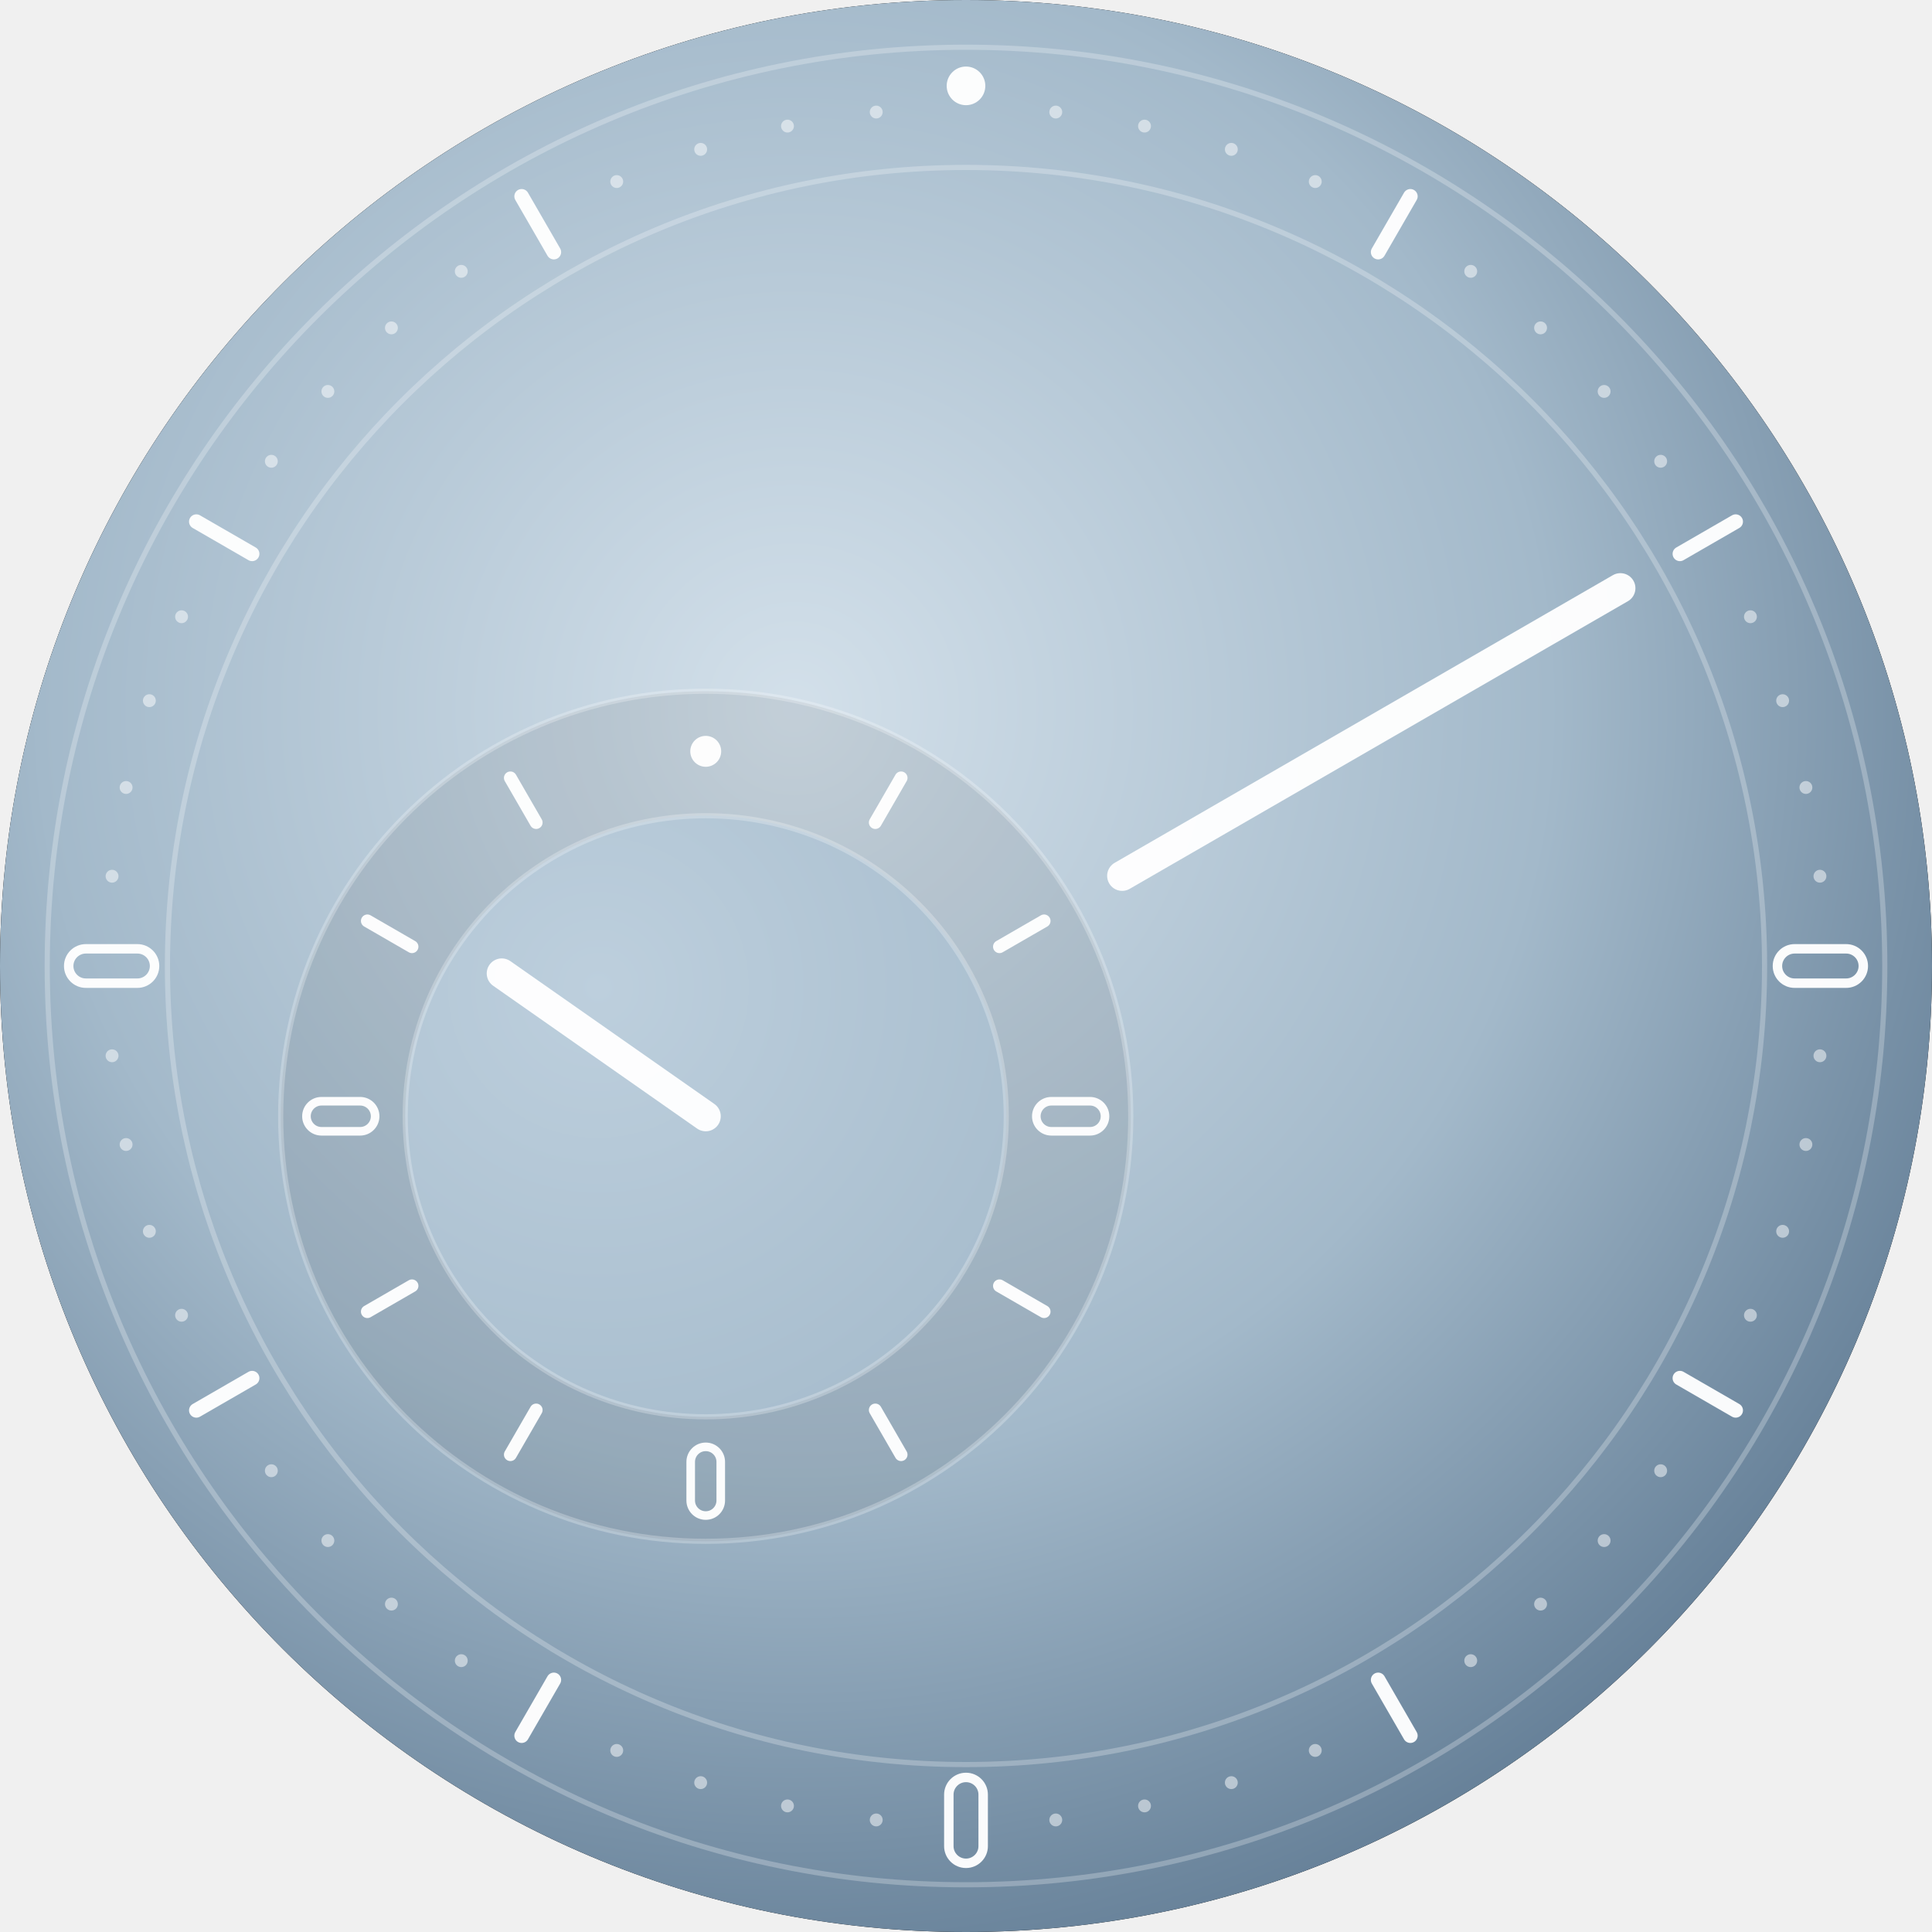
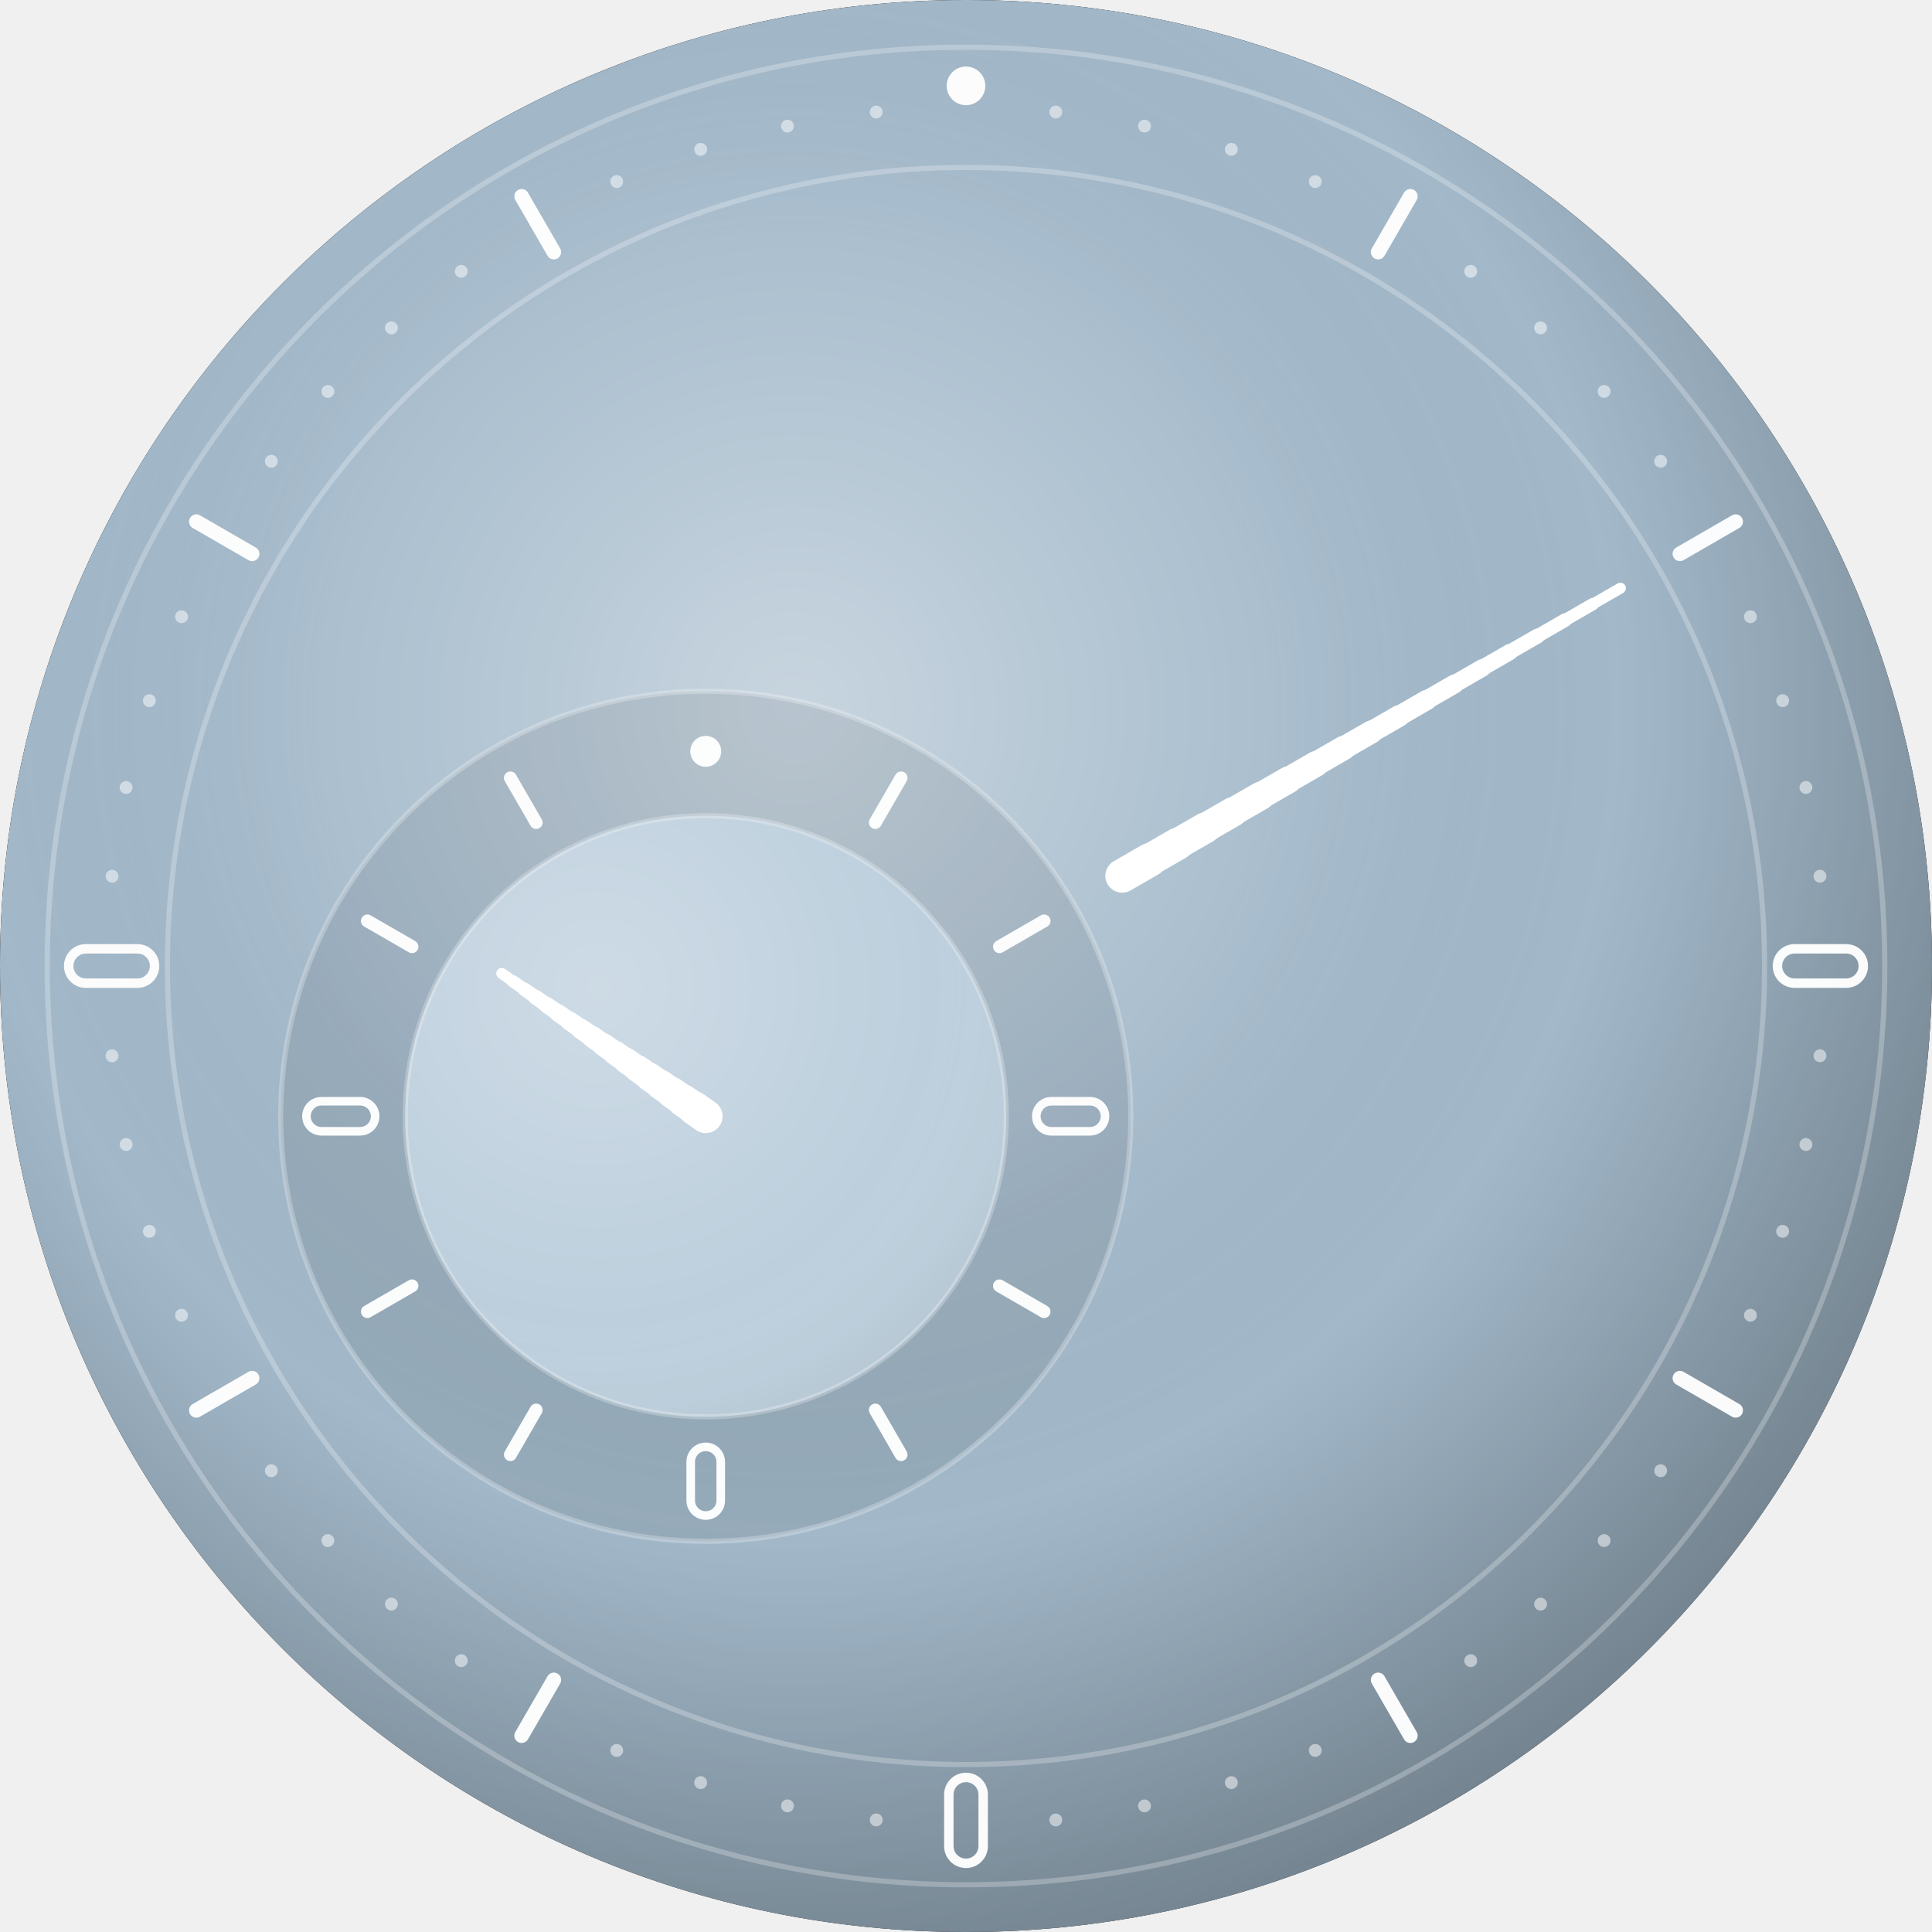
<svg xmlns="http://www.w3.org/2000/svg" viewBox="0 0 450 450" width="450" height="450">
  <defs>
    <radialGradient id="g-glacier" gradientUnits="userSpaceOnUse" cx="185" cy="165" r="320">
-       <stop offset="0" stop-color="#D3E0EA" />
-       <stop offset="0.55" stop-color="#A3B9CA" />
-       <stop offset="1" stop-color="#5C7790" />
+       <stop offset="0" stop-color="#FFFFFF" stop-opacity="0.400" />
+       <stop offset="0.35" stop-color="#FFFFFF" stop-opacity="0.078" />
+       <stop offset="0.6" stop-color="#000000" stop-opacity="0.000" />
+       <stop offset="1" stop-color="#000000" stop-opacity="0.349" />
    </radialGradient>
    <radialGradient id="s-glacier" gradientUnits="userSpaceOnUse" cx="75" cy="70" r="140">
-       <stop offset="0" stop-color="#BDCFDD" />
-       <stop offset="1" stop-color="#A3B9CA" />
+       <stop offset="0" stop-color="#FFFFFF" stop-opacity="0.251" />
+       <stop offset="0.55" stop-color="#FFFFFF" stop-opacity="0.000" />
+       <stop offset="1" stop-color="#000000" stop-opacity="0.149" />
    </radialGradient>
    <clipPath id="c-glacier">
      <circle cx="225.0" cy="225.0" r="225.0" />
    </clipPath>
  </defs>
  <g clip-path="url(#c-glacier)">
    <rect width="450" height="450" fill="#000" />
+     <circle cx="225.0" cy="225.0" r="225.0" fill="#A3B9CA" />
    <circle cx="225.0" cy="225.0" r="225.0" fill="url(#g-glacier)" />
    <circle cx="225.0" cy="225.0" r="214" fill="none" stroke="#fff" stroke-opacity="0.25" stroke-width="1.2" />
    <circle cx="225.0" cy="225.0" r="186" fill="none" stroke="#fff" stroke-opacity="0.25" stroke-width="1.2" />
    <circle cx="225" cy="20" r="4.5" fill="#FFFFFF" fill-opacity="0.961" />
    <circle cx="245.91" cy="26.1" r="1.5" fill="#FFFFFF" fill-opacity="0.502" />
    <circle cx="266.58" cy="29.37" r="1.5" fill="#FFFFFF" fill-opacity="0.502" />
    <circle cx="286.8" cy="34.79" r="1.5" fill="#FFFFFF" fill-opacity="0.502" />
    <circle cx="306.35" cy="42.29" r="1.5" fill="#FFFFFF" fill-opacity="0.502" />
    <line x1="321" y1="58.72" x2="328.5" y2="45.73" stroke="#FFFFFF" stroke-opacity="0.961" stroke-width="3.4" stroke-linecap="round" />
    <circle cx="342.56" cy="63.2" r="1.5" fill="#FFFFFF" fill-opacity="0.502" />
    <circle cx="358.83" cy="76.37" r="1.5" fill="#FFFFFF" fill-opacity="0.502" />
    <circle cx="373.63" cy="91.17" r="1.5" fill="#FFFFFF" fill-opacity="0.502" />
    <circle cx="386.8" cy="107.44" r="1.5" fill="#FFFFFF" fill-opacity="0.502" />
    <line x1="391.28" y1="129" x2="404.27" y2="121.5" stroke="#FFFFFF" stroke-opacity="0.961" stroke-width="3.4" stroke-linecap="round" />
    <circle cx="407.71" cy="143.65" r="1.5" fill="#FFFFFF" fill-opacity="0.502" />
    <circle cx="415.21" cy="163.2" r="1.5" fill="#FFFFFF" fill-opacity="0.502" />
    <circle cx="420.63" cy="183.42" r="1.5" fill="#FFFFFF" fill-opacity="0.502" />
    <circle cx="423.9" cy="204.09" r="1.5" fill="#FFFFFF" fill-opacity="0.502" />
    <rect x="221" y="16" width="8" height="20" rx="4.0" fill="none" stroke="#FFFFFF" stroke-opacity="0.961" stroke-width="2.2" transform="rotate(90 225 225)" />
    <circle cx="423.9" cy="245.91" r="1.5" fill="#FFFFFF" fill-opacity="0.502" />
    <circle cx="420.63" cy="266.58" r="1.5" fill="#FFFFFF" fill-opacity="0.502" />
    <circle cx="415.21" cy="286.8" r="1.5" fill="#FFFFFF" fill-opacity="0.502" />
    <circle cx="407.71" cy="306.35" r="1.5" fill="#FFFFFF" fill-opacity="0.502" />
    <line x1="391.28" y1="321" x2="404.27" y2="328.5" stroke="#FFFFFF" stroke-opacity="0.961" stroke-width="3.4" stroke-linecap="round" />
    <circle cx="386.8" cy="342.56" r="1.5" fill="#FFFFFF" fill-opacity="0.502" />
    <circle cx="373.63" cy="358.83" r="1.5" fill="#FFFFFF" fill-opacity="0.502" />
    <circle cx="358.83" cy="373.63" r="1.5" fill="#FFFFFF" fill-opacity="0.502" />
    <circle cx="342.56" cy="386.8" r="1.5" fill="#FFFFFF" fill-opacity="0.502" />
    <line x1="321" y1="391.28" x2="328.5" y2="404.27" stroke="#FFFFFF" stroke-opacity="0.961" stroke-width="3.4" stroke-linecap="round" />
    <circle cx="306.35" cy="407.71" r="1.5" fill="#FFFFFF" fill-opacity="0.502" />
    <circle cx="286.8" cy="415.21" r="1.5" fill="#FFFFFF" fill-opacity="0.502" />
    <circle cx="266.58" cy="420.63" r="1.5" fill="#FFFFFF" fill-opacity="0.502" />
    <circle cx="245.91" cy="423.9" r="1.5" fill="#FFFFFF" fill-opacity="0.502" />
    <rect x="221" y="16" width="8" height="20" rx="4.0" fill="none" stroke="#FFFFFF" stroke-opacity="0.961" stroke-width="2.2" transform="rotate(180 225 225)" />
    <circle cx="204.09" cy="423.9" r="1.5" fill="#FFFFFF" fill-opacity="0.502" />
    <circle cx="183.42" cy="420.63" r="1.5" fill="#FFFFFF" fill-opacity="0.502" />
    <circle cx="163.2" cy="415.21" r="1.5" fill="#FFFFFF" fill-opacity="0.502" />
    <circle cx="143.65" cy="407.71" r="1.5" fill="#FFFFFF" fill-opacity="0.502" />
    <line x1="129" y1="391.28" x2="121.5" y2="404.27" stroke="#FFFFFF" stroke-opacity="0.961" stroke-width="3.4" stroke-linecap="round" />
    <circle cx="107.44" cy="386.8" r="1.5" fill="#FFFFFF" fill-opacity="0.502" />
    <circle cx="91.17" cy="373.63" r="1.5" fill="#FFFFFF" fill-opacity="0.502" />
    <circle cx="76.37" cy="358.83" r="1.5" fill="#FFFFFF" fill-opacity="0.502" />
    <circle cx="63.2" cy="342.56" r="1.5" fill="#FFFFFF" fill-opacity="0.502" />
    <line x1="58.72" y1="321" x2="45.73" y2="328.5" stroke="#FFFFFF" stroke-opacity="0.961" stroke-width="3.4" stroke-linecap="round" />
    <circle cx="42.29" cy="306.35" r="1.5" fill="#FFFFFF" fill-opacity="0.502" />
    <circle cx="34.79" cy="286.8" r="1.5" fill="#FFFFFF" fill-opacity="0.502" />
    <circle cx="29.37" cy="266.58" r="1.5" fill="#FFFFFF" fill-opacity="0.502" />
    <circle cx="26.1" cy="245.91" r="1.5" fill="#FFFFFF" fill-opacity="0.502" />
    <rect x="221" y="16" width="8" height="20" rx="4.0" fill="none" stroke="#FFFFFF" stroke-opacity="0.961" stroke-width="2.2" transform="rotate(270 225 225)" />
    <circle cx="26.1" cy="204.09" r="1.5" fill="#FFFFFF" fill-opacity="0.502" />
    <circle cx="29.37" cy="183.42" r="1.5" fill="#FFFFFF" fill-opacity="0.502" />
    <circle cx="34.79" cy="163.2" r="1.5" fill="#FFFFFF" fill-opacity="0.502" />
    <circle cx="42.29" cy="143.65" r="1.5" fill="#FFFFFF" fill-opacity="0.502" />
    <line x1="58.72" y1="129" x2="45.73" y2="121.5" stroke="#FFFFFF" stroke-opacity="0.961" stroke-width="3.4" stroke-linecap="round" />
    <circle cx="63.2" cy="107.44" r="1.5" fill="#FFFFFF" fill-opacity="0.502" />
    <circle cx="76.37" cy="91.17" r="1.5" fill="#FFFFFF" fill-opacity="0.502" />
    <circle cx="91.17" cy="76.37" r="1.5" fill="#FFFFFF" fill-opacity="0.502" />
    <circle cx="107.44" cy="63.2" r="1.5" fill="#FFFFFF" fill-opacity="0.502" />
    <line x1="129" y1="58.72" x2="121.5" y2="45.73" stroke="#FFFFFF" stroke-opacity="0.961" stroke-width="3.4" stroke-linecap="round" />
    <circle cx="143.65" cy="42.29" r="1.5" fill="#FFFFFF" fill-opacity="0.502" />
    <circle cx="163.2" cy="34.79" r="1.5" fill="#FFFFFF" fill-opacity="0.502" />
    <circle cx="183.42" cy="29.37" r="1.5" fill="#FFFFFF" fill-opacity="0.502" />
    <circle cx="204.09" cy="26.1" r="1.5" fill="#FFFFFF" fill-opacity="0.502" />
    <g transform="rotate(60 225.0 225.0)">
-       <line x1="225.0" y1="183.0" x2="225.0" y2="49.0" stroke="#FFFFFF" stroke-opacity="0.961" stroke-width="7" stroke-linecap="round" />
+       <g>
+         <line x1="225" y1="183" x2="225" y2="175.56" stroke="#fff" stroke-width="7.84" stroke-linecap="round" />
+         <line x1="225" y1="175.56" x2="225" y2="168.11" stroke="#fff" stroke-width="7.53" stroke-linecap="round" />
+         <line x1="225" y1="168.11" x2="225" y2="160.67" stroke="#fff" stroke-width="7.22" stroke-linecap="round" />
+         <line x1="225" y1="160.67" x2="225" y2="153.22" stroke="#fff" stroke-width="6.91" stroke-linecap="round" />
+         <line x1="225" y1="153.22" x2="225" y2="145.78" stroke="#fff" stroke-width="6.6" stroke-linecap="round" />
+         <line x1="225" y1="145.78" x2="225" y2="138.33" stroke="#fff" stroke-width="6.29" stroke-linecap="round" />
+         <line x1="225" y1="138.33" x2="225" y2="130.89" stroke="#fff" stroke-width="5.98" stroke-linecap="round" />
+         <line x1="225" y1="130.89" x2="225" y2="123.44" stroke="#fff" stroke-width="5.67" stroke-linecap="round" />
+         <line x1="225" y1="123.44" x2="225" y2="116" stroke="#fff" stroke-width="5.36" stroke-linecap="round" />
+         <line x1="225" y1="116" x2="225" y2="108.56" stroke="#fff" stroke-width="5.04" stroke-linecap="round" />
+         <line x1="225" y1="108.56" x2="225" y2="101.11" stroke="#fff" stroke-width="4.73" stroke-linecap="round" />
+         <line x1="225" y1="101.11" x2="225" y2="93.67" stroke="#fff" stroke-width="4.42" stroke-linecap="round" />
+         <line x1="225" y1="93.67" x2="225" y2="86.22" stroke="#fff" stroke-width="4.11" stroke-linecap="round" />
+         <line x1="225" y1="86.22" x2="225" y2="78.78" stroke="#fff" stroke-width="3.8" stroke-linecap="round" />
+         <line x1="225" y1="78.78" x2="225" y2="71.33" stroke="#fff" stroke-width="3.49" stroke-linecap="round" />
+         <line x1="225" y1="71.33" x2="225" y2="63.89" stroke="#fff" stroke-width="3.18" stroke-linecap="round" />
+         <line x1="225" y1="63.89" x2="225" y2="56.44" stroke="#fff" stroke-width="2.87" stroke-linecap="round" />
+         <line x1="225" y1="56.44" x2="225" y2="49" stroke="#fff" stroke-width="2.56" stroke-linecap="round" />
+       </g>
      <g transform="translate(125 195) rotate(-60 100 100)">
        <circle cx="100" cy="100" r="99" fill="#000" fill-opacity="0.08" stroke="#fff" stroke-opacity="0.25" stroke-width="1.2" />
+         <circle cx="100" cy="100" r="70" fill="#BDCFDD" />
        <circle cx="100" cy="100" r="70" fill="url(#s-glacier)" stroke="#fff" stroke-opacity="0.25" stroke-width="1.2" />
        <circle cx="100" cy="15" r="3.6" fill="#FFFFFF" fill-opacity="0.961" />
        <line x1="139.5" y1="31.58" x2="145.5" y2="21.19" stroke="#FFFFFF" stroke-opacity="0.961" stroke-width="3" stroke-linecap="round" />
        <line x1="168.42" y1="60.5" x2="178.81" y2="54.5" stroke="#FFFFFF" stroke-opacity="0.961" stroke-width="3" stroke-linecap="round" />
        <rect x="96.5" y="7" width="7" height="16" rx="3.5" fill="none" stroke="#FFFFFF" stroke-opacity="0.961" stroke-width="2" transform="rotate(90 100 100)" />
        <line x1="168.42" y1="139.5" x2="178.81" y2="145.5" stroke="#FFFFFF" stroke-opacity="0.961" stroke-width="3" stroke-linecap="round" />
        <line x1="139.5" y1="168.42" x2="145.5" y2="178.81" stroke="#FFFFFF" stroke-opacity="0.961" stroke-width="3" stroke-linecap="round" />
        <rect x="96.5" y="7" width="7" height="16" rx="3.5" fill="none" stroke="#FFFFFF" stroke-opacity="0.961" stroke-width="2" transform="rotate(180 100 100)" />
        <line x1="60.5" y1="168.42" x2="54.5" y2="178.81" stroke="#FFFFFF" stroke-opacity="0.961" stroke-width="3" stroke-linecap="round" />
        <line x1="31.58" y1="139.5" x2="21.19" y2="145.5" stroke="#FFFFFF" stroke-opacity="0.961" stroke-width="3" stroke-linecap="round" />
        <rect x="96.5" y="7" width="7" height="16" rx="3.5" fill="none" stroke="#FFFFFF" stroke-opacity="0.961" stroke-width="2" transform="rotate(270 100 100)" />
        <line x1="31.58" y1="60.5" x2="21.19" y2="54.5" stroke="#FFFFFF" stroke-opacity="0.961" stroke-width="3" stroke-linecap="round" />
        <line x1="60.5" y1="31.58" x2="54.5" y2="21.19" stroke="#FFFFFF" stroke-opacity="0.961" stroke-width="3" stroke-linecap="round" />
-         <line x1="100" y1="100" x2="100" y2="42" stroke="#FFFFFF" stroke-opacity="0.961" stroke-width="7" stroke-linecap="round" transform="rotate(305 100 100)" />
+         <g transform="rotate(305 100 100)">
+           <line x1="100" y1="100" x2="100" y2="96.78" stroke="#fff" stroke-width="7.84" stroke-linecap="round" />
+           <line x1="100" y1="96.78" x2="100" y2="93.56" stroke="#fff" stroke-width="7.53" stroke-linecap="round" />
+           <line x1="100" y1="93.56" x2="100" y2="90.33" stroke="#fff" stroke-width="7.22" stroke-linecap="round" />
+           <line x1="100" y1="90.33" x2="100" y2="87.11" stroke="#fff" stroke-width="6.91" stroke-linecap="round" />
+           <line x1="100" y1="87.11" x2="100" y2="83.89" stroke="#fff" stroke-width="6.6" stroke-linecap="round" />
+           <line x1="100" y1="83.89" x2="100" y2="80.67" stroke="#fff" stroke-width="6.29" stroke-linecap="round" />
+           <line x1="100" y1="80.67" x2="100" y2="77.44" stroke="#fff" stroke-width="5.98" stroke-linecap="round" />
+           <line x1="100" y1="77.44" x2="100" y2="74.22" stroke="#fff" stroke-width="5.67" stroke-linecap="round" />
+           <line x1="100" y1="74.22" x2="100" y2="71" stroke="#fff" stroke-width="5.36" stroke-linecap="round" />
+           <line x1="100" y1="71" x2="100" y2="67.78" stroke="#fff" stroke-width="5.04" stroke-linecap="round" />
+           <line x1="100" y1="67.78" x2="100" y2="64.56" stroke="#fff" stroke-width="4.73" stroke-linecap="round" />
+           <line x1="100" y1="64.56" x2="100" y2="61.33" stroke="#fff" stroke-width="4.42" stroke-linecap="round" />
+           <line x1="100" y1="61.33" x2="100" y2="58.11" stroke="#fff" stroke-width="4.11" stroke-linecap="round" />
+           <line x1="100" y1="58.11" x2="100" y2="54.89" stroke="#fff" stroke-width="3.8" stroke-linecap="round" />
+           <line x1="100" y1="54.89" x2="100" y2="51.67" stroke="#fff" stroke-width="3.49" stroke-linecap="round" />
+           <line x1="100" y1="51.67" x2="100" y2="48.44" stroke="#fff" stroke-width="3.18" stroke-linecap="round" />
+           <line x1="100" y1="48.44" x2="100" y2="45.22" stroke="#fff" stroke-width="2.87" stroke-linecap="round" />
+           <line x1="100" y1="45.22" x2="100" y2="42" stroke="#fff" stroke-width="2.56" stroke-linecap="round" />
+         </g>
      </g>
    </g>
  </g>
</svg>
